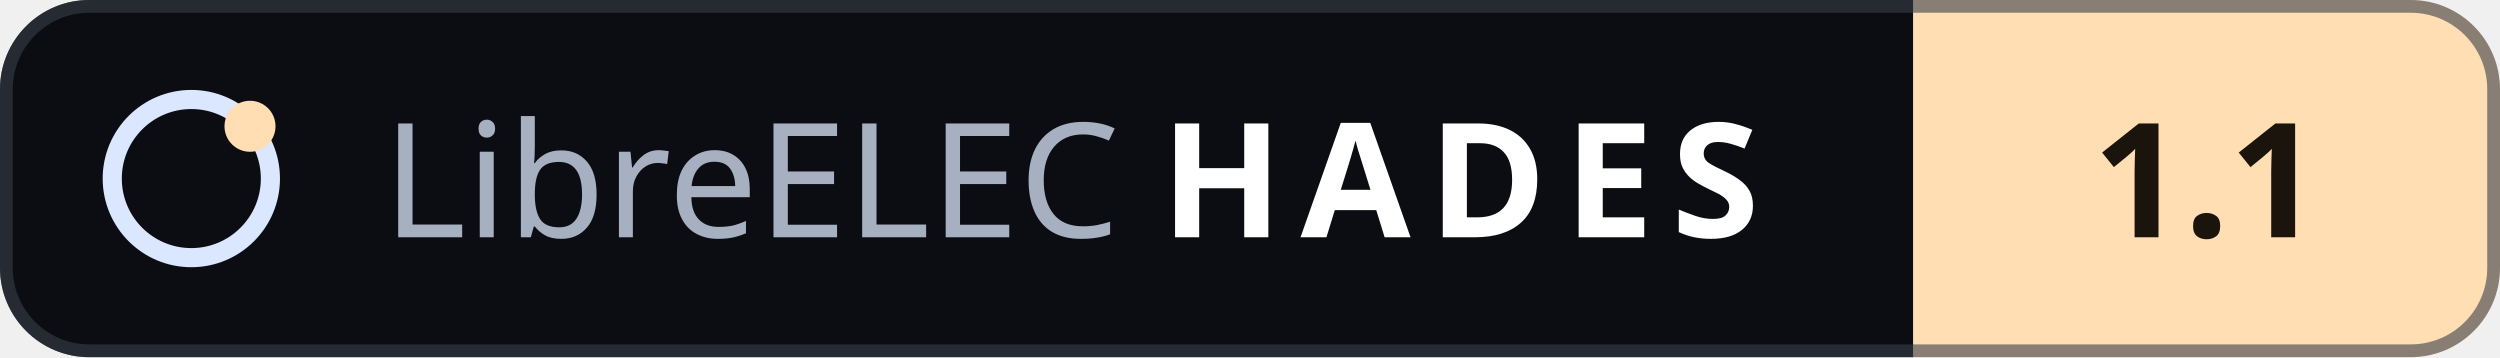
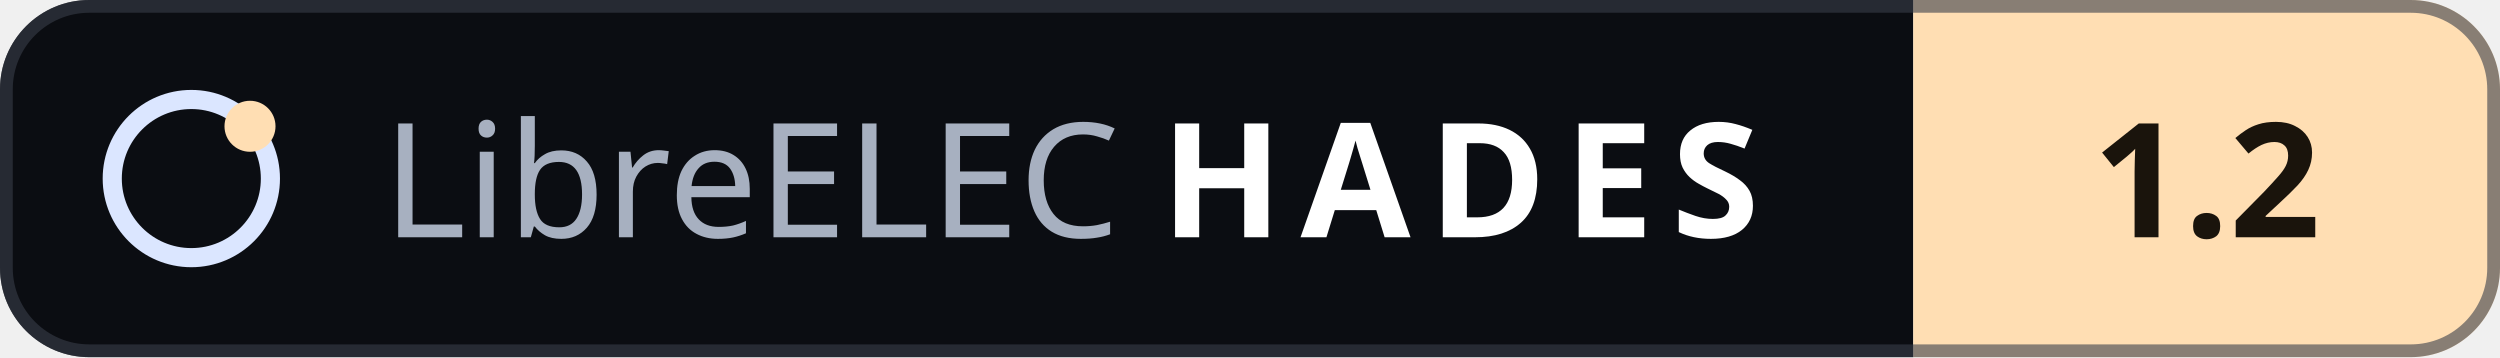
- <svg xmlns="http://www.w3.org/2000/svg" width="196" height="28" viewBox="0 0 196 28" role="img" aria-label="LibreELEC Hades 1.1">
+ <svg xmlns="http://www.w3.org/2000/svg" width="196" height="28" viewBox="0 0 196 28" role="img" aria-label="LibreELEC Hades 1.2">
  <clipPath id="c">
    <rect width="196" height="28" rx="7" />
  </clipPath>
  <g clip-path="url(#c)">
    <rect width="150" height="28" fill="#0b0d12" />
    <rect x="150" width="46" height="28" fill="#ffdeb3" />
  </g>
  <rect x="0.5" y="0.5" width="195" height="27" rx="6.5" fill="none" stroke="#3a3f4a" stroke-opacity="0.6" />
  <circle cx="15" cy="14" r="6.2" fill="none" stroke="#dbe6ff" stroke-width="1.5" />
  <circle cx="19.6" cy="9.9" r="2" fill="#ffdeb3" />
  <g font-family="-apple-system, BlinkMacSystemFont, 'Segoe UI', 'Noto Sans', Helvetica, Arial, sans-serif" font-size="12.5">
    <text x="30" y="18.6" fill="#a7b0c0" textLength="56" lengthAdjust="spacingAndGlyphs">LibreELEC</text>
    <text x="91" y="18.6" fill="#ffffff" font-weight="600" letter-spacing="1.4" textLength="50" lengthAdjust="spacingAndGlyphs">HADES</text>
-     <text x="173.0" y="18.6" fill="#1a140c" font-weight="700" text-anchor="middle">1.1</text>
+     <text x="173.0" y="18.6" fill="#1a140c" font-weight="700" text-anchor="middle">1.2</text>
  </g>
</svg>
